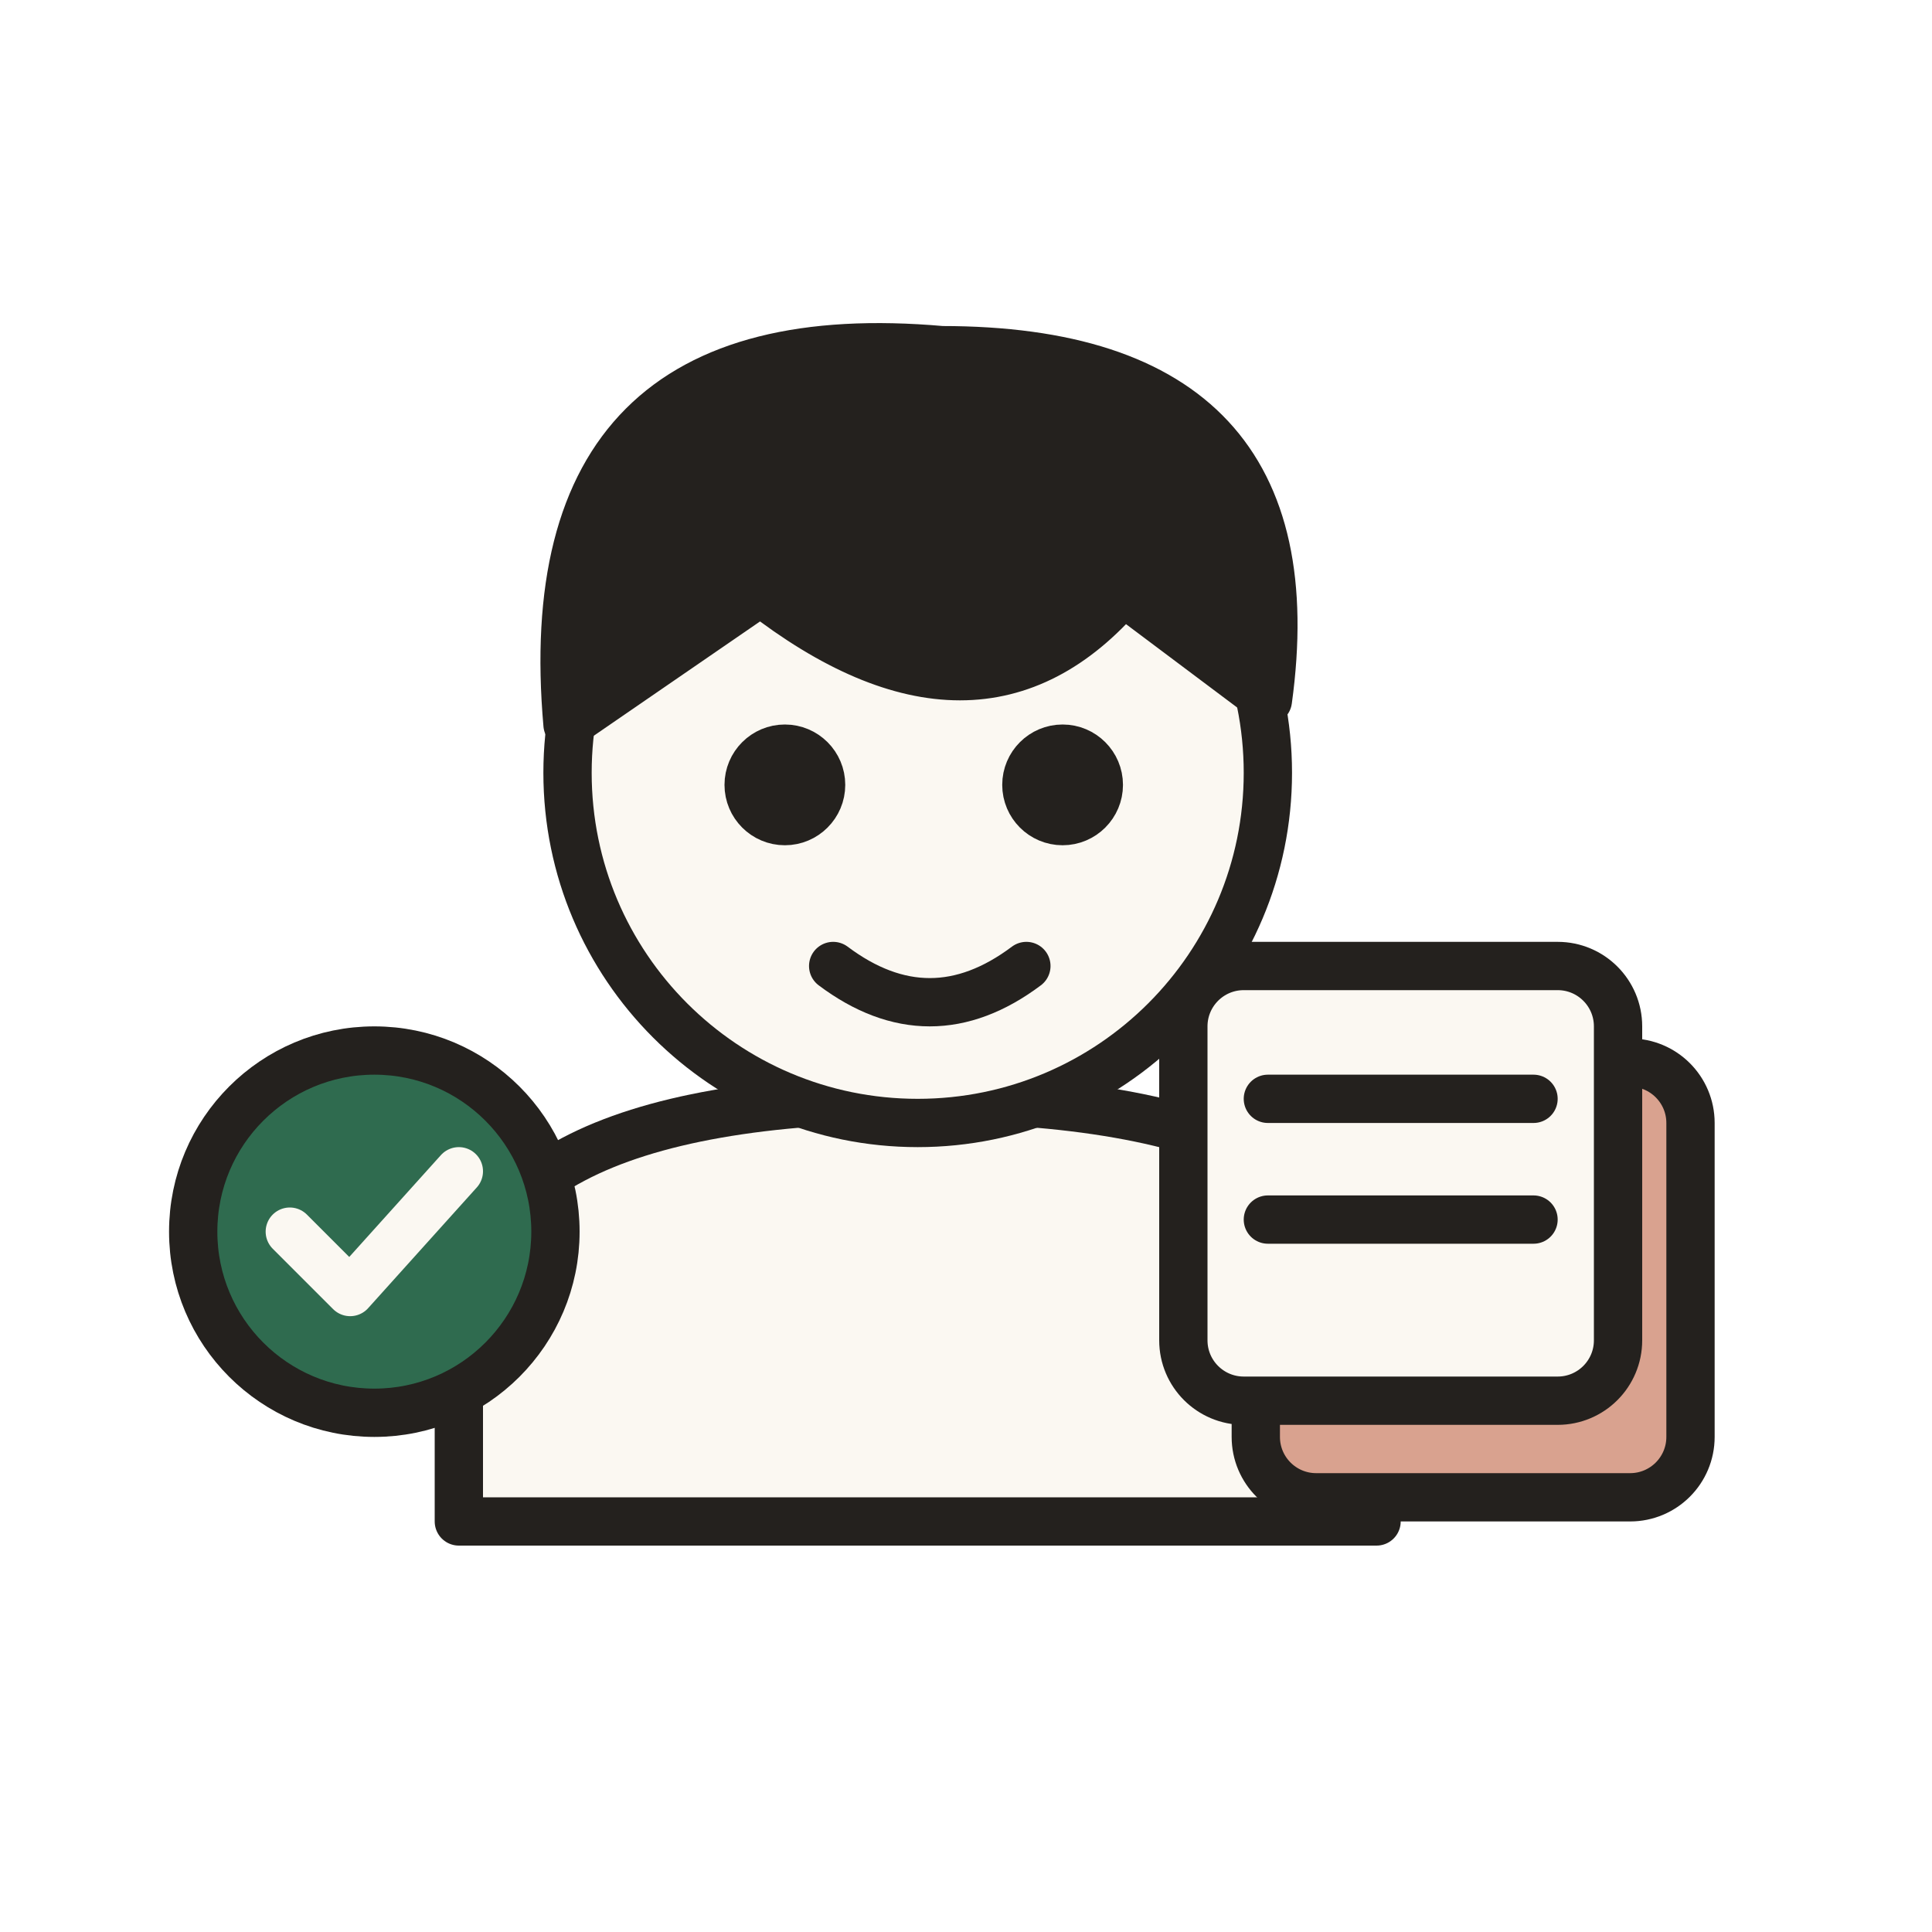
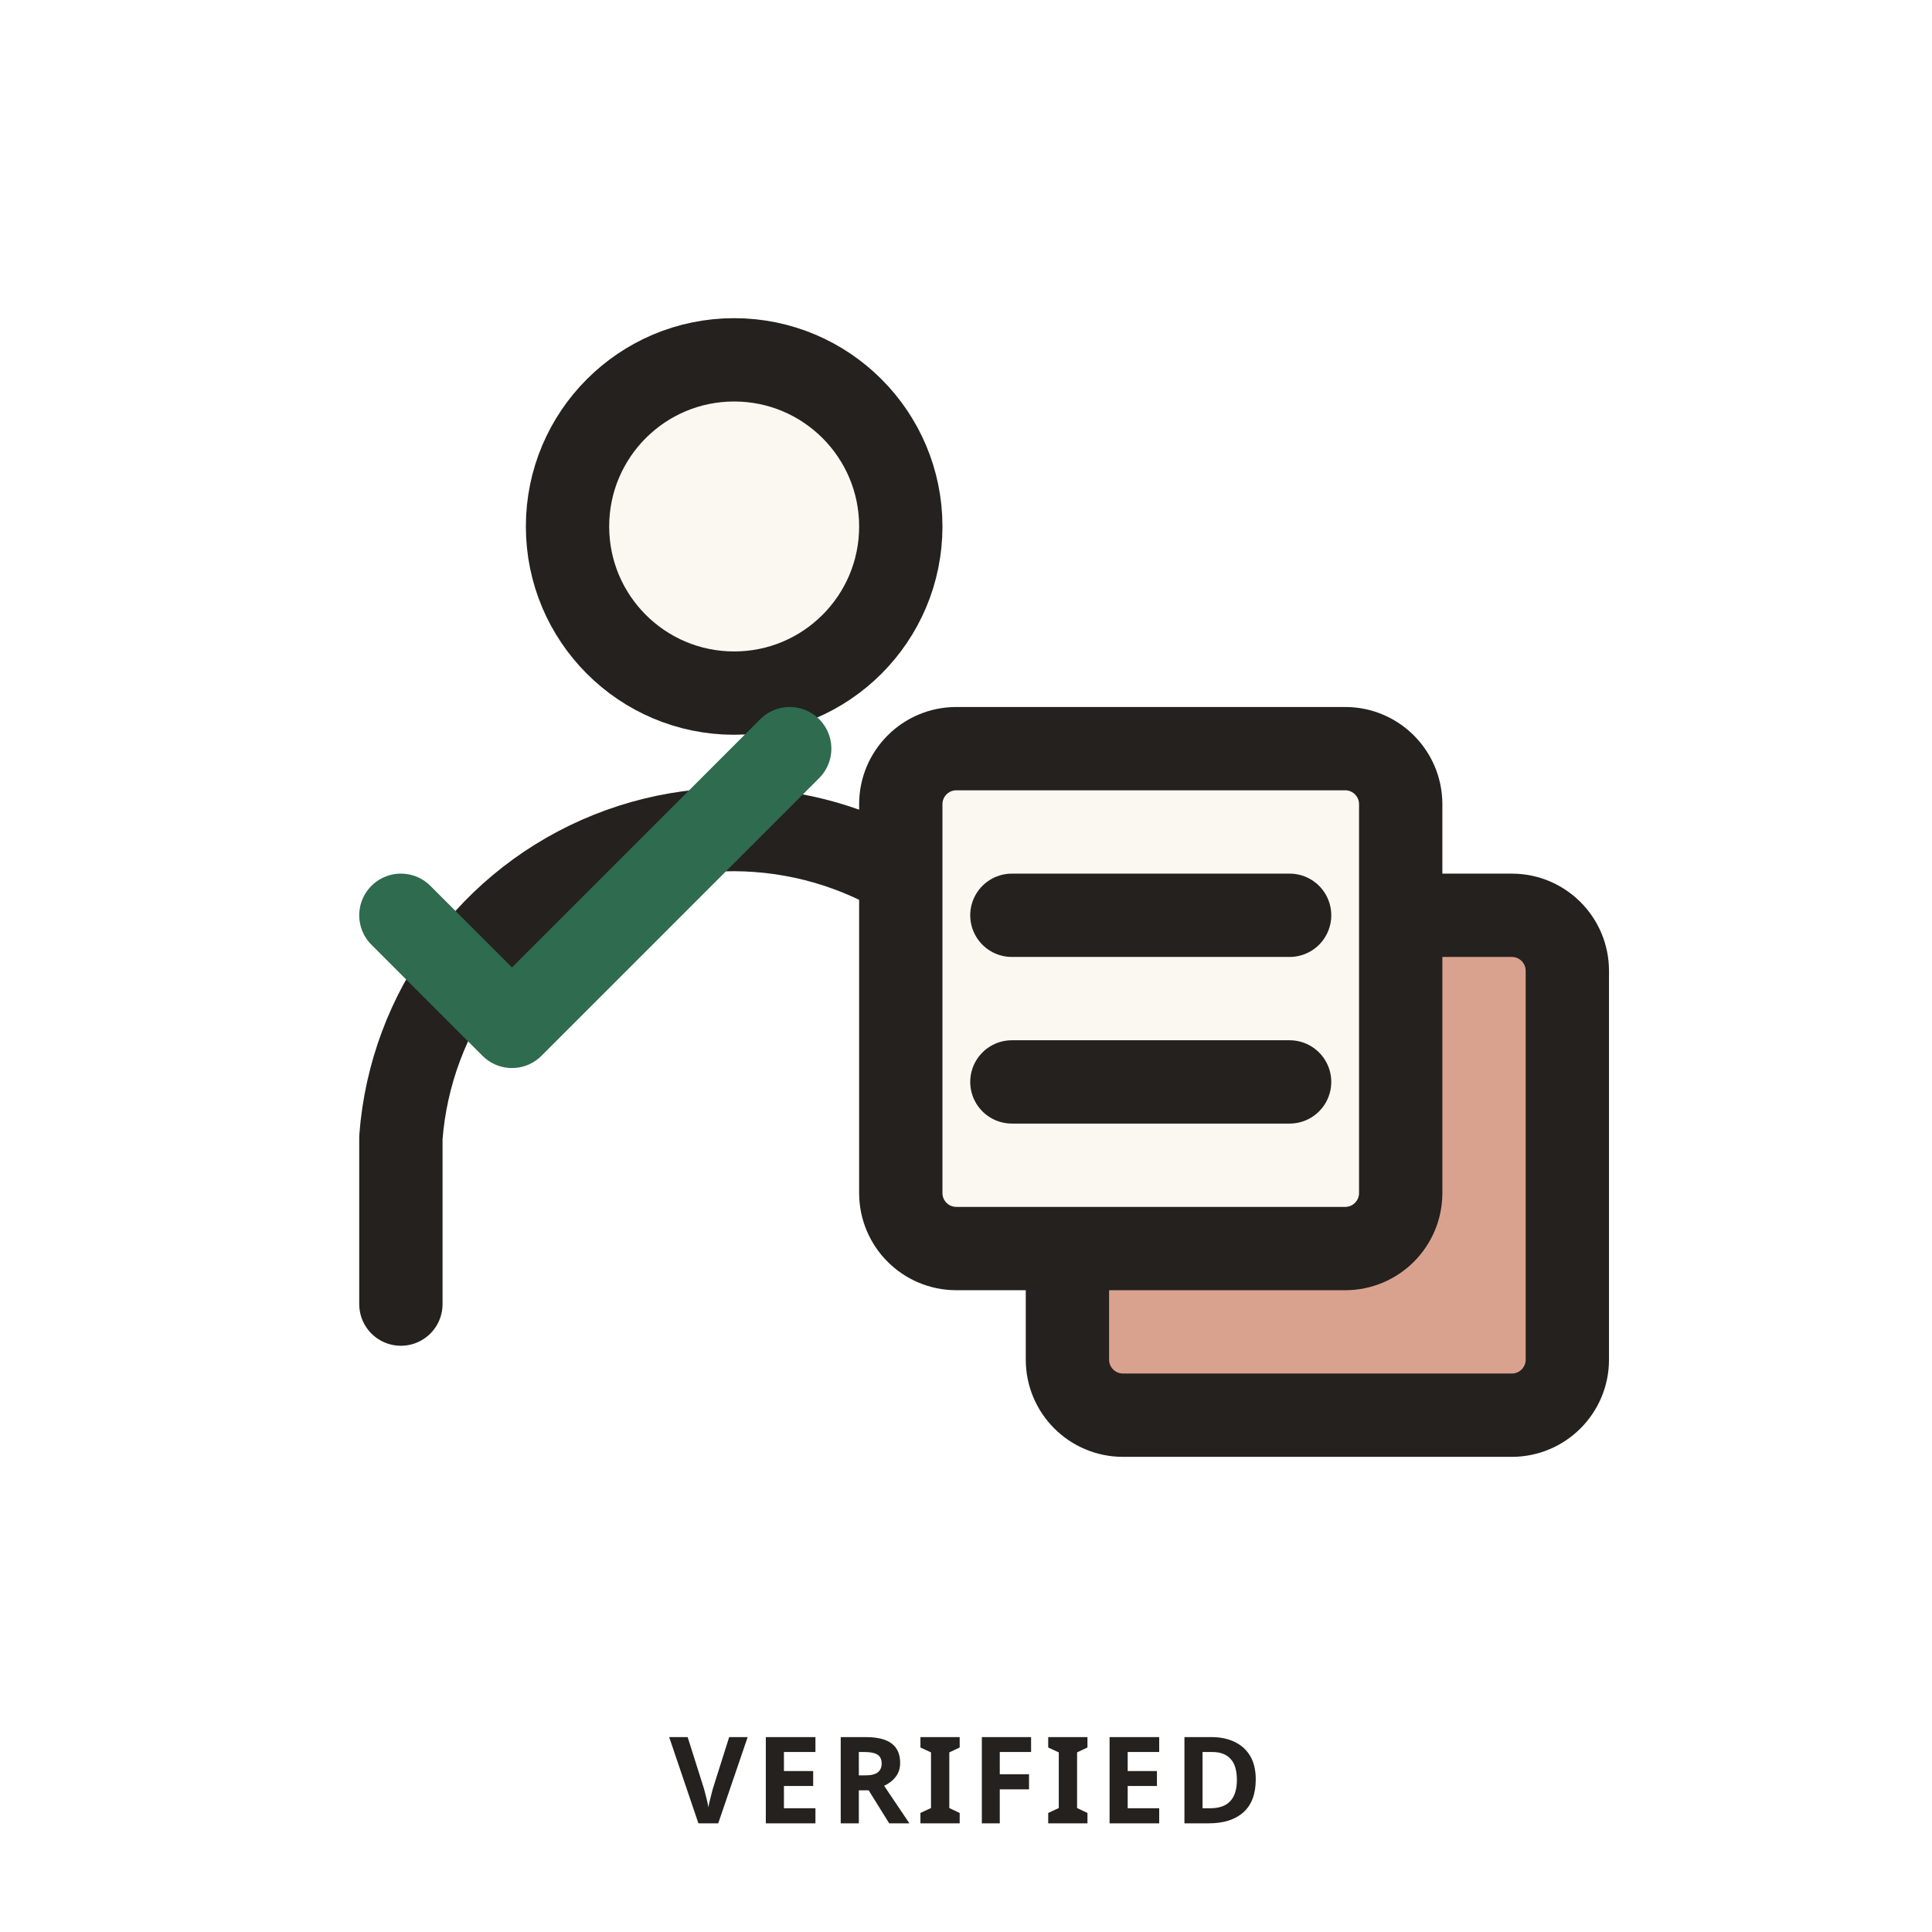
- <svg xmlns="http://www.w3.org/2000/svg" width="160" height="160" viewBox="0 0 160 160" role="img" aria-labelledby="title">
-   <g stroke="#24211E" stroke-width="4" stroke-linecap="round" stroke-linejoin="round">
-     <path d="M38 126v-15q0-20 38-20t38 20v15z" fill="#FBF8F2" />
-     <circle cx="76" cy="64" r="29" fill="#FBF8F2" />
-     <path d="M47 60q-3-34 31-31 31 0 27 29l-12-9q-12 14-30 0z" fill="#24211E" />
-     <circle cx="65" cy="65" r="3" fill="#24211E" />
-     <circle cx="88" cy="65" r="3" fill="#24211E" />
-     <path d="M69 80q8 6 16 0" fill="none" />
-     <rect x="104" y="88" width="36" height="36" rx="5" fill="#D9A28F" />
-     <rect x="98" y="80" width="36" height="36" rx="5" fill="#FBF8F2" />
-     <path d="M105 91h22m-22 10h22" fill="none" />
-     <g>
-       <circle cx="31" cy="102" r="15" fill="#2F6B4F" />
-       <path d="M24 102l5 5 9-10" fill="none" stroke="#FBF8F2" />
+ <svg xmlns="http://www.w3.org/2000/svg" width="160" height="160" viewBox="0 0 160 160" role="img" aria-label="MarketPulse Digest · verified · fictional writer">
+   <g transform="translate(24 16) scale(4.6)">
+     <g stroke="#24211E" stroke-width="1.5" stroke-linecap="round" stroke-linejoin="round">
+       <circle cx="8" cy="6" r="3" fill="#FBF8F2" />
+       <path d="M2 20v-3a6 6 0 0 1 10-4" fill="none" />
+       <rect x="14" y="13" width="9" height="9" rx="1" fill="#D9A28F" />
+       <rect x="11" y="10" width="9" height="9" rx="1" fill="#FBF8F2" />
+       <path d="M13 13h5m-5 3h5" fill="none" />
+       <path d="M2 13l2 2 5-5" fill="none" stroke="#2F6B4F" />
    </g>
  </g>
+   <text x="80" y="151" text-anchor="middle" stroke="none" fill="#24211E" font-family="system-ui,sans-serif" font-size="10" font-weight="600" letter-spacing=".6">VERIFIED</text>
</svg>
